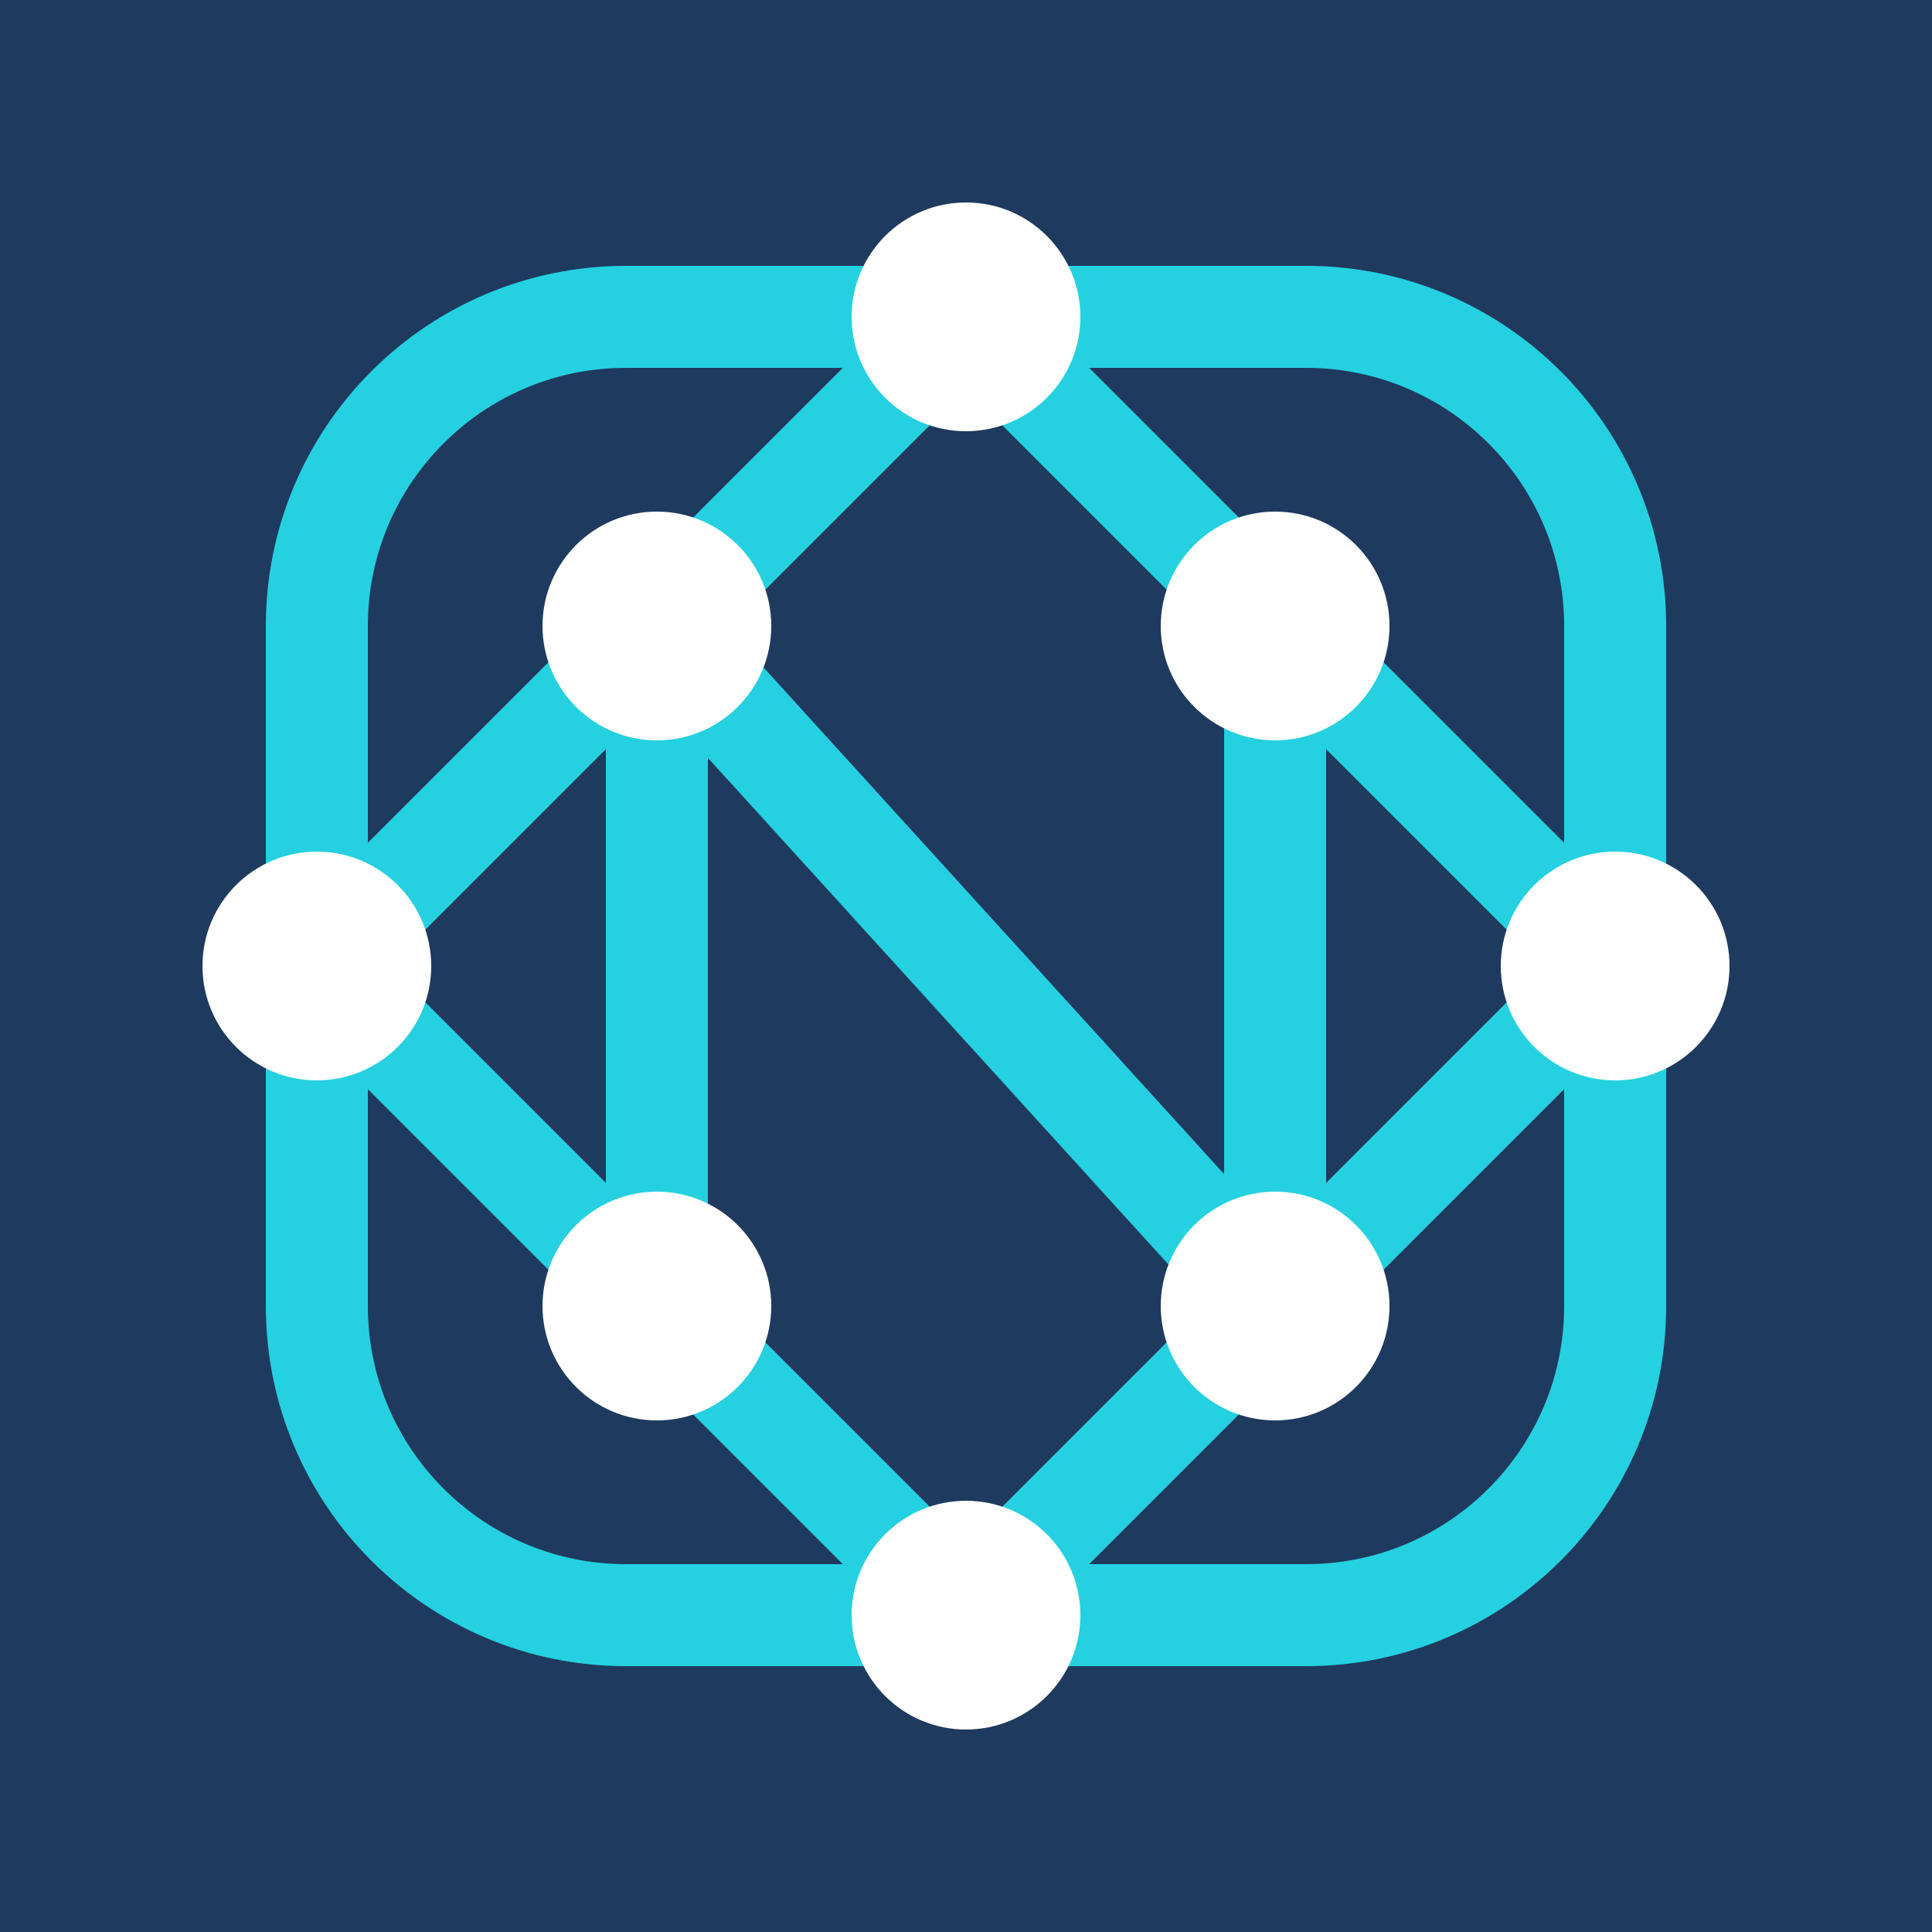
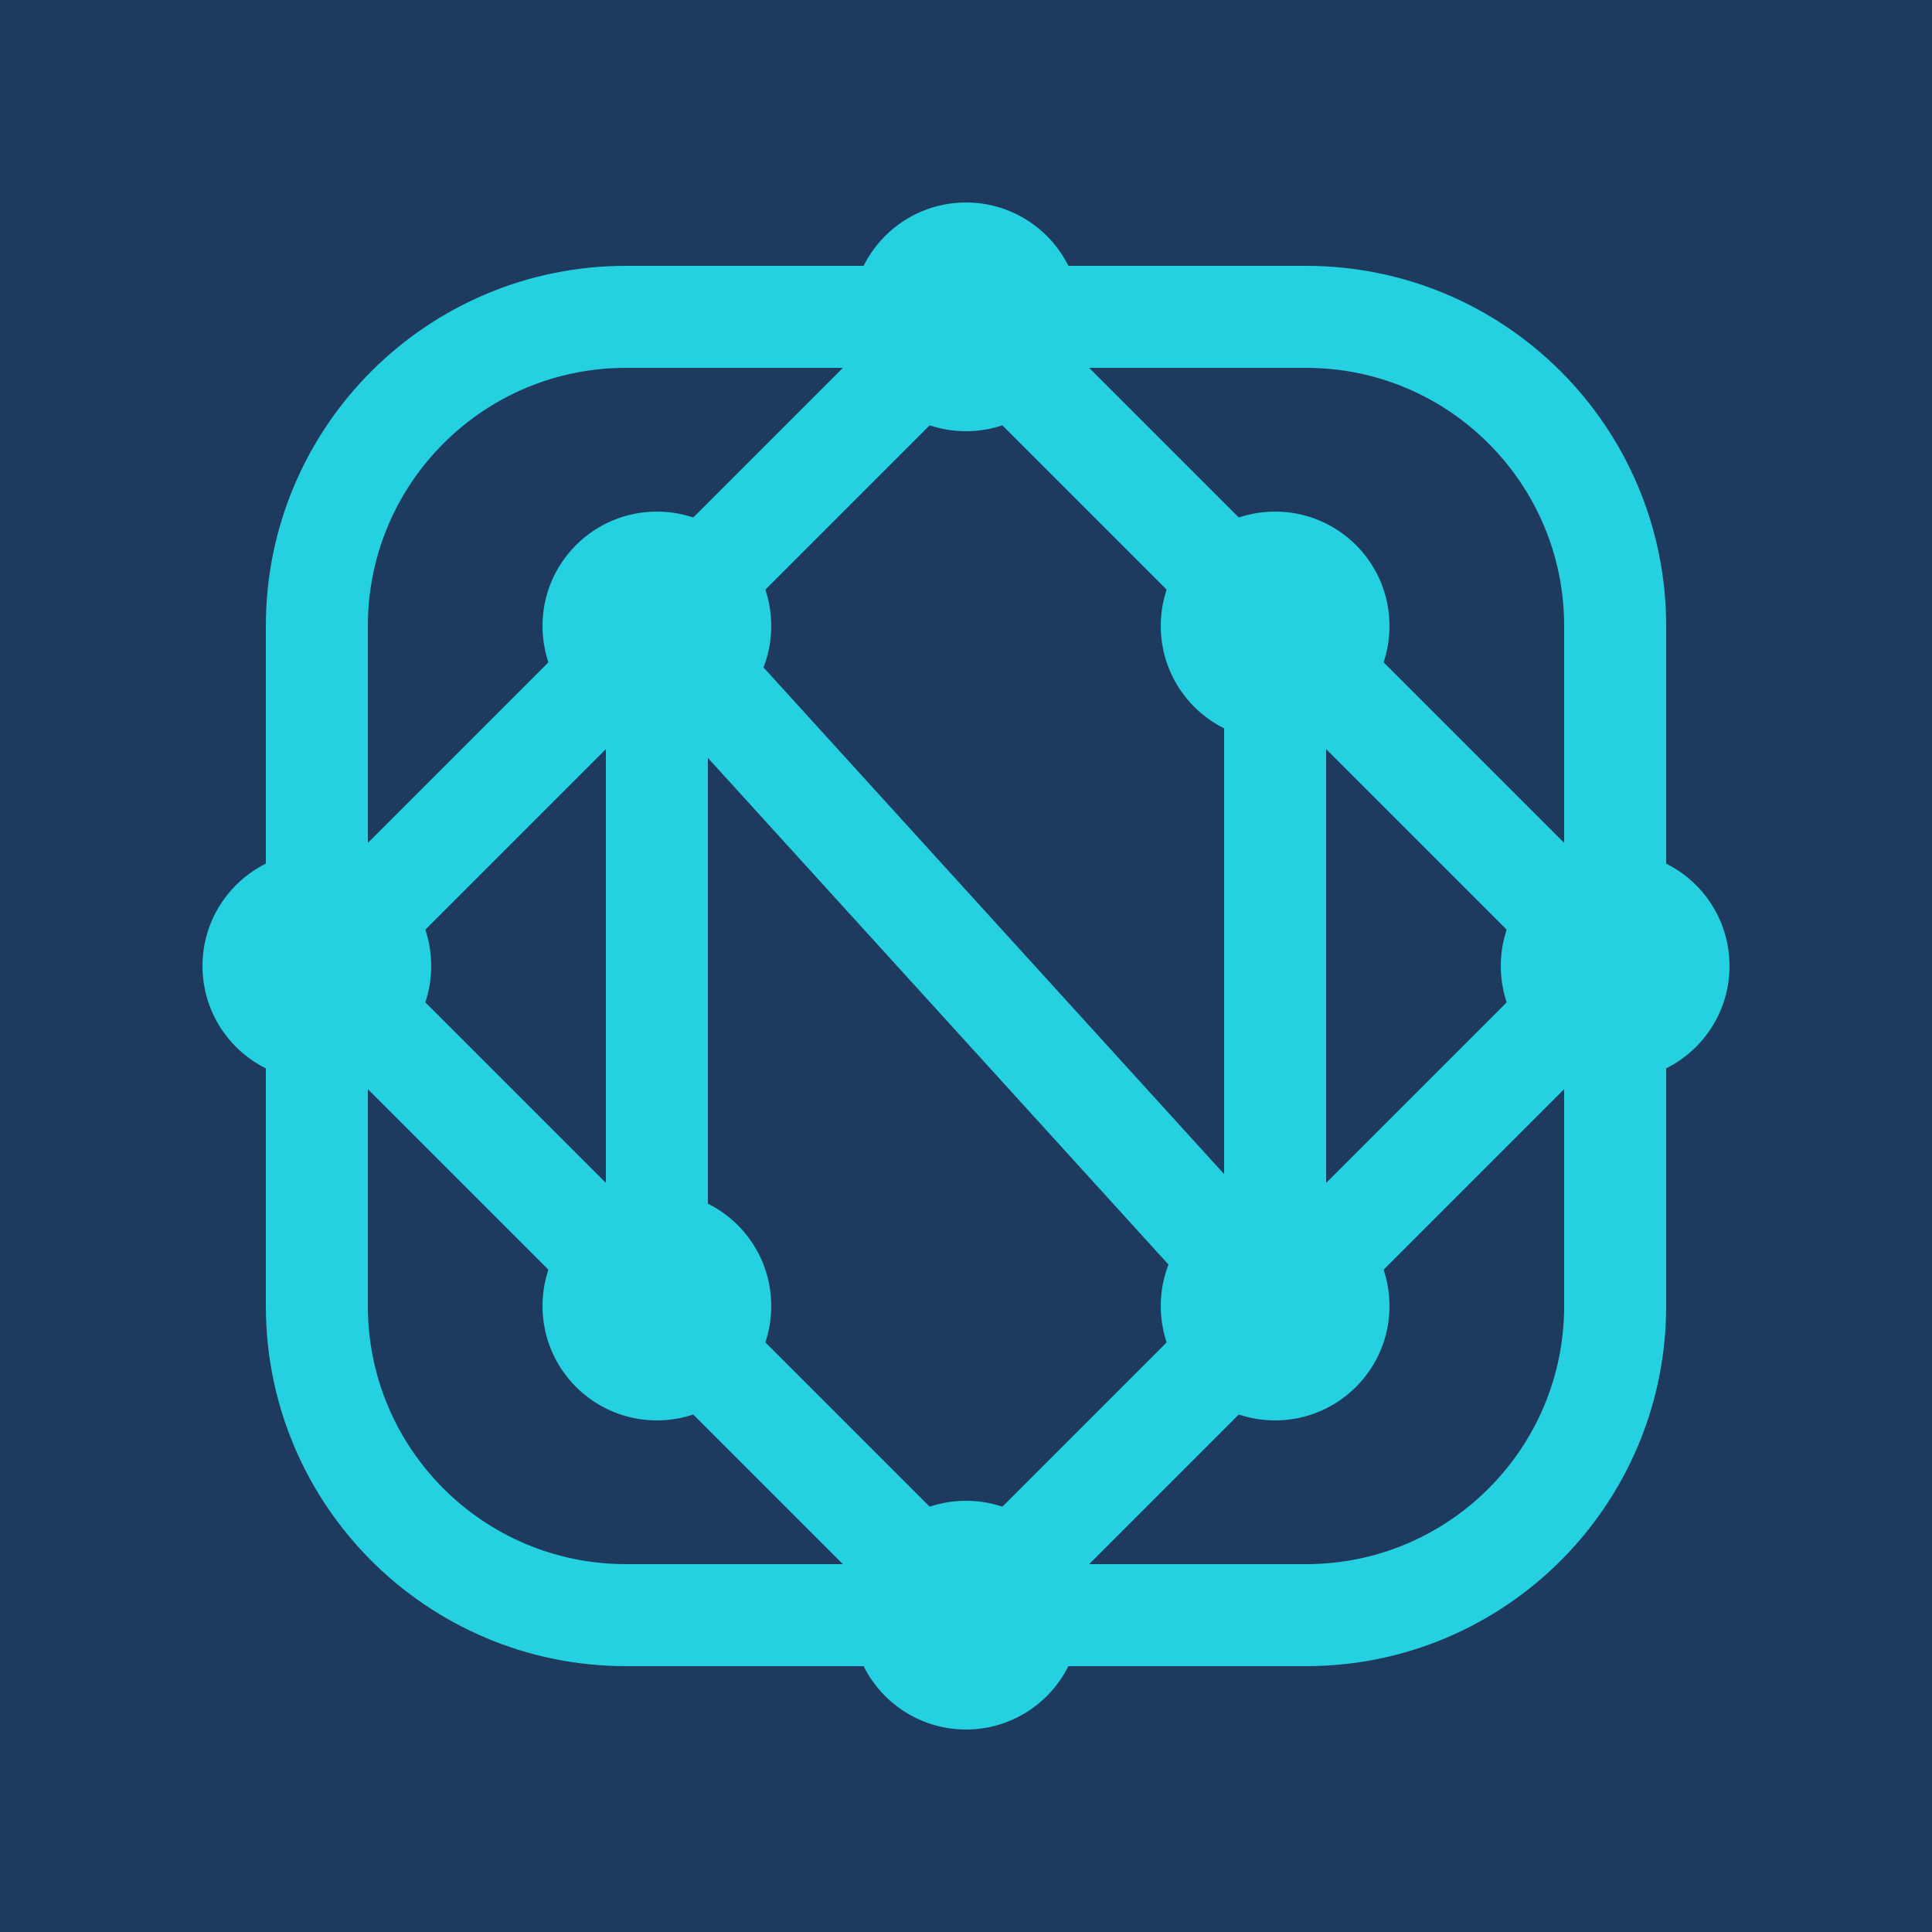
<svg xmlns="http://www.w3.org/2000/svg" width="1024" height="1024" viewBox="0 0 1024 1024" role="img" aria-labelledby="nexus-app-icon-title nexus-app-icon-desc">
  <rect x="0" y="0" width="1024" height="1024" fill="#1E3A5F" />
  <g transform="translate(102.4,102.4) scale(8.192)" fill="none" stroke="#25D1E0" stroke-width="6.6" stroke-linecap="round" stroke-linejoin="round">
    <rect x="8" y="8" width="84" height="84" rx="20" />
    <polygon points="50,8 92,50 50,92 8,50" />
    <path d="M30 28 L30 72" />
    <path d="M30 28 L70 72" />
    <path d="M70 28 L70 72" />
  </g>
-   <g transform="translate(102.4,102.4) scale(8.192)" fill="#FFFFFF" stroke="none">
+   <g transform="translate(102.4,102.4) scale(8.192)" fill="#25D1E0" stroke="none">
    <circle cx="50" cy="8" r="7.4" />
    <circle cx="92" cy="50" r="7.4" />
    <circle cx="50" cy="92" r="7.4" />
    <circle cx="8" cy="50" r="7.4" />
    <circle cx="30" cy="28" r="7.4" />
    <circle cx="70" cy="28" r="7.4" />
    <circle cx="30" cy="72" r="7.4" />
    <circle cx="70" cy="72" r="7.4" />
  </g>
</svg>
